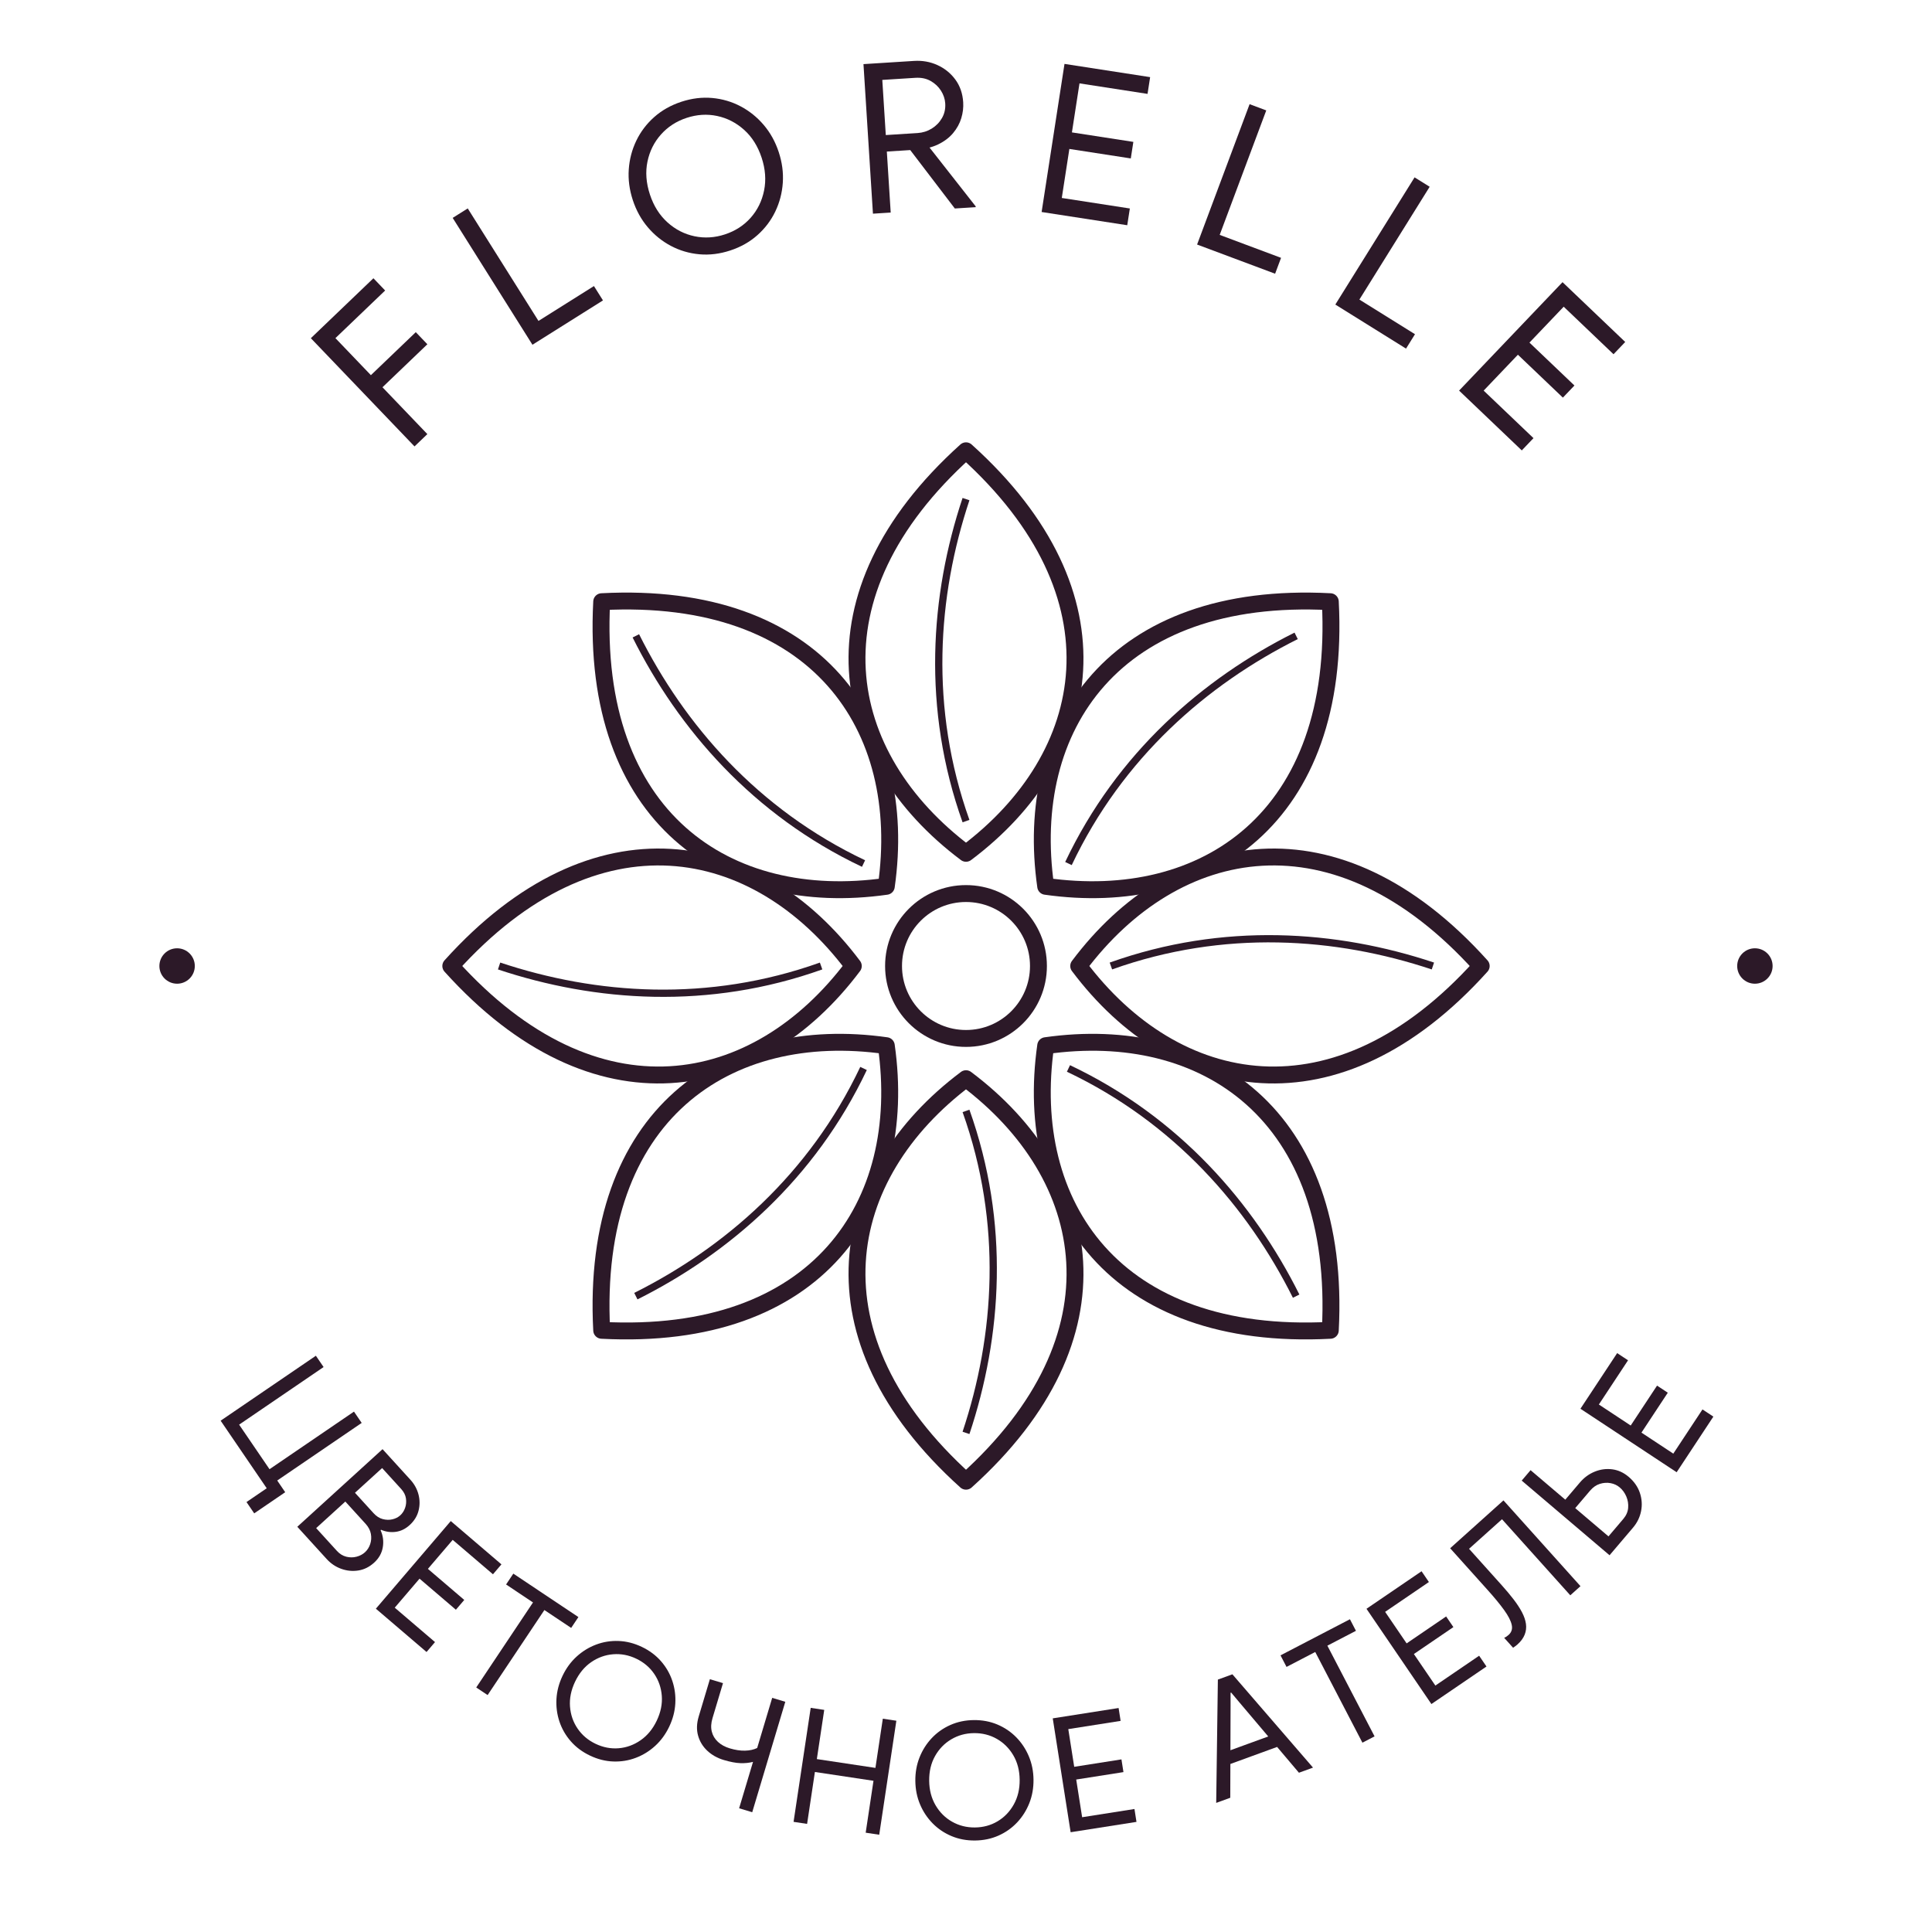
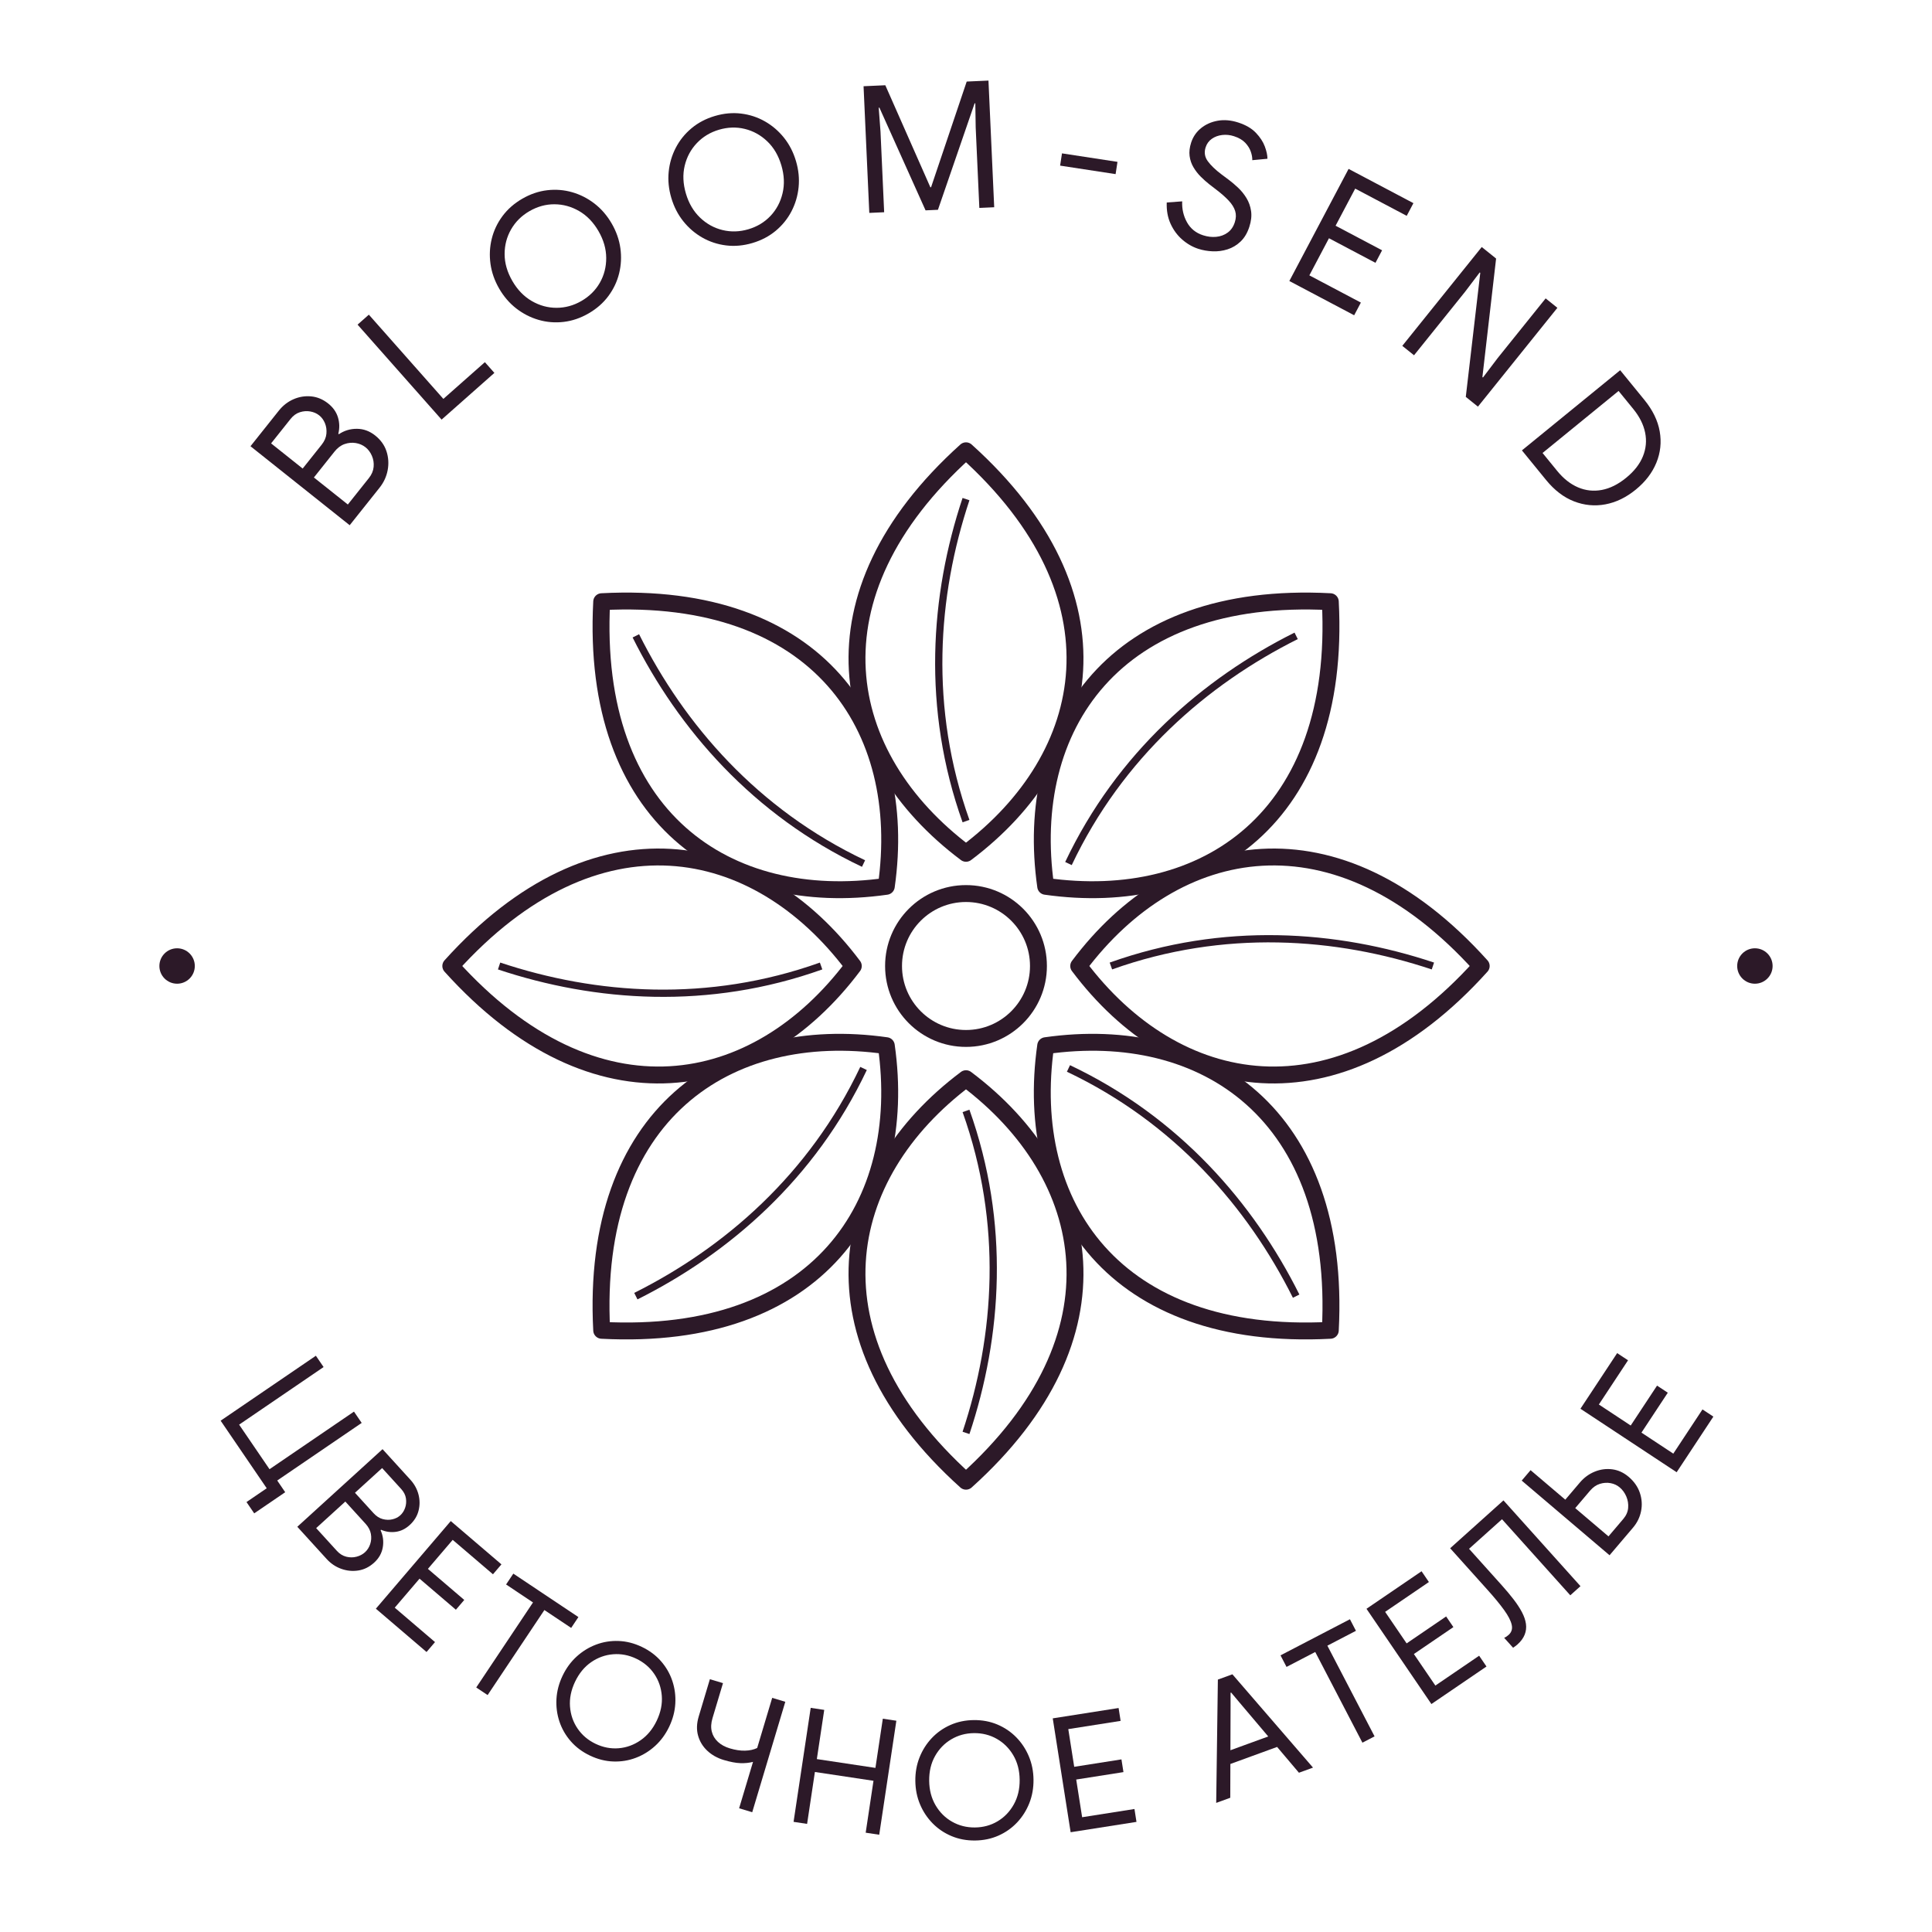
<svg xmlns="http://www.w3.org/2000/svg" viewBox="0 0 120 120" fill="#2c1928" color="#2c1928">
-   <path transform="translate(27.4876 26.0597) rotate(-43.7691) translate(-3.4385 0) scale(0.013 -0.013)" d="M79 0V716H493V635H164V0ZM124 310V390H461V310Z" />
-   <path transform="translate(34.9809 20.2125) rotate(-32.1624) translate(-3.2825 0) scale(0.013 -0.013)" d="M79 0V716H164V81H477V0Z" />
-   <path transform="translate(45.2937 15.3601) rotate(-18.2341) translate(-5.343 0) scale(0.013 -0.013)" d="M411 -16Q332 -16 265.0 13.0Q198 42 148.5 93.5Q99 145 71.5 212.5Q44 280 44 358Q44 436 71.5 503.5Q99 571 148.5 622.5Q198 674 265.0 703.0Q332 732 411 732Q490 732 557.0 703.0Q624 674 673.5 622.5Q723 571 750.5 503.5Q778 436 778 358Q778 280 750.5 212.5Q723 145 673.5 93.5Q624 42 557.0 13.0Q490 -16 411 -16ZM411 65Q489 65 552.5 102.0Q616 139 654.0 205.5Q692 272 692 358Q692 445 654.0 511.0Q616 577 552.5 614.0Q489 651 411 651Q334 651 270.0 614.0Q206 577 168.0 511.0Q130 445 130 358Q130 272 168.0 205.5Q206 139 270.0 102.0Q334 65 411 65Z" />
-   <path transform="translate(57.029 13.094) rotate(-3.6243) translate(-3.8415 0) scale(0.013 -0.013)" d="M79 0V716H321Q381 716 431.5 689.0Q482 662 512.5 614.5Q543 567 543 504Q543 466 529.0 428.5Q515 391 485.5 360.0Q456 329 410.5 310.5Q365 292 302 292H124V371H316Q353 371 385.0 388.0Q417 405 437.0 435.0Q457 465 457 504Q457 536 440.5 566.0Q424 596 394.0 615.5Q364 635 322 635H164V0ZM252 328 345 333 571 4V0H471Z" />
-   <path transform="translate(67.1763 13.5511) rotate(8.7827) translate(-3.536 0) scale(0.013 -0.013)" d="M79 0V716H493V635H164V81H493V0ZM124 318V398H461V318Z" />
-   <path transform="translate(76.4661 15.9788) rotate(20.5082) translate(-3.2825 0) scale(0.013 -0.013)" d="M79 0V716H164V81H477V0Z" />
-   <path transform="translate(84.8538 20.1091) rotate(31.9247) translate(-3.2825 0) scale(0.013 -0.013)" d="M79 0V716H164V81H477V0Z" />
-   <path transform="translate(92.442 25.9924) rotate(43.6502) translate(-3.536 0) scale(0.013 -0.013)" d="M79 0V716H493V635H164V81H493V0ZM124 318V398H461V318Z" />
+   <path transform="translate(23.234 30.7209) rotate(-51.4675) translate(-3.3 0) scale(0.011 -0.011)" d="M79 0V716H336Q391 716 437.5 691.5Q484 667 512.5 623.5Q541 580 541 523Q541 470 514.0 431.0Q487 392 443 372V368Q496 351 530.5 307.0Q565 263 565 203Q565 143 535.0 97.5Q505 52 456.0 26.0Q407 0 350 0ZM124 326V407H336Q374 407 401.0 424.5Q428 442 442.5 468.0Q457 494 457 521Q457 548 443.0 574.0Q429 600 403.0 617.5Q377 635 340 635H164V81H355Q393 81 421.0 99.5Q449 118 464.0 146.5Q479 175 479 204Q479 234 463.5 262.0Q448 290 419.5 308.0Q391 326 351 326Z" />
+   <path transform="translate(28.8577 24.7983) rotate(-41.4986) translate(-2.7775 0) scale(0.011 -0.011)" d="M79 0V716H164V81H477V0Z" />
+   <path transform="translate(36.4707 19.3137) rotate(-30.0413) translate(-4.521 0) scale(0.011 -0.011)" d="M411 -16Q332 -16 265.0 13.0Q198 42 148.5 93.5Q99 145 71.5 212.5Q44 280 44 358Q44 436 71.5 503.5Q99 571 148.5 622.5Q198 674 265.0 703.0Q332 732 411 732Q490 732 557.0 703.0Q624 674 673.5 622.5Q723 571 750.5 503.5Q778 436 778 358Q778 280 750.5 212.5Q723 145 673.5 93.5Q624 42 557.0 13.0Q490 -16 411 -16ZM411 65Q489 65 552.5 102.0Q616 139 654.0 205.5Q692 272 692 358Q692 445 654.0 511.0Q616 577 552.5 614.0Q489 651 411 651Q334 651 270.0 614.0Q206 577 168.0 511.0Q130 445 130 358Q130 272 168.0 205.5Q206 139 270.0 102.0Q334 65 411 65Z" />
+   <path transform="translate(46.6839 14.9258) rotate(-16.4585) translate(-4.521 0) scale(0.011 -0.011)" d="M411 -16Q332 -16 265.0 13.0Q198 42 148.5 93.5Q99 145 71.5 212.5Q44 280 44 358Q44 436 71.5 503.5Q99 571 148.5 622.5Q198 674 265.0 703.0Q332 732 411 732Q490 732 557.0 703.0Q624 674 673.5 622.5Q723 571 750.5 503.5Q778 436 778 358Q778 280 750.5 212.5Q723 145 673.5 93.5Q624 42 557.0 13.0Q490 -16 411 -16ZM411 65Q489 65 552.5 102.0Q616 139 654.0 205.5Q692 272 692 358Q692 445 654.0 511.0Q616 577 552.5 614.0Q489 651 411 651Q334 651 270.0 614.0Q206 577 168.0 511.0Q130 445 130 358Q130 272 168.0 205.5Q206 139 270.0 102.0Q334 65 411 65Z" />
+   <path transform="translate(57.8727 13.0482) rotate(-2.5942) translate(-4.752 0) scale(0.011 -0.011)" d="M79 0V716H202L430 129H434L662 716H785V0H701V455L705 591H701L467 0H397L163 591H159L163 455V0Z" />
+   <path transform="translate(67.1111 13.5411) rotate(8.7023) translate(-2.4145 0) scale(0.011 -0.011)" d="M61 275V345H378V275Z" />
+   <path transform="translate(74.4667 15.2818) rotate(17.9269) translate(-3.0525 0) scale(0.011 -0.011)" d="M279 -16Q227 -16 176.0 6.0Q125 28 86.0 71.0Q47 114 29 178L110 211Q127 149 172.0 107.0Q217 65 281 65Q321 65 354.5 79.5Q388 94 408.5 122.0Q429 150 429 190Q429 226 411.5 251.0Q394 276 359.0 295.5Q324 315 273 333L228 349Q198 360 167.5 375.5Q137 391 111.5 413.5Q86 436 71.0 467.5Q56 499 56 542Q56 594 84.0 637.0Q112 680 161.0 706.0Q210 732 274 732Q341 732 386.5 707.5Q432 683 458.5 649.5Q485 616 494 588L415 554Q409 575 392.0 597.5Q375 620 346.5 635.5Q318 651 275 651Q240 651 209.5 637.0Q179 623 160.5 598.5Q142 574 142 542Q142 497 178.0 471.0Q214 445 275 424L322 408Q354 397 387.5 381.0Q421 365 450.0 340.0Q479 315 497.0 278.5Q515 242 515 191Q515 136 493.5 96.5Q472 57 437.0 32.0Q402 7 360.5 -4.5Q319 -16 279 -16Z" />
+   <path transform="translate(81.9604 18.4459) rotate(27.8555) translate(-2.992 0) scale(0.011 -0.011)" d="M79 0V716H493V635H164V81H493V0ZM124 318V398H461V318Z" />
+   <path transform="translate(89.4482 23.3693) rotate(38.7966) translate(-3.883 0) scale(0.011 -0.011)" d="M79 0V716H183L542 146H546L542 284V716H627V0H539L164 597H160L164 459V0Z" />
+   <path transform="translate(96.4173 30.2884) rotate(50.7903) translate(-3.8555 0) scale(0.011 -0.011)" d="M79 0V716H295Q407 716 488.0 670.5Q569 625 613.0 544.0Q657 463 657 358Q657 253 613.0 172.5Q569 92 488.0 46.0Q407 0 295 0ZM164 81H295Q379 81 441.0 113.5Q503 146 537.0 208.0Q571 270 571 358Q571 446 537.0 508.0Q503 570 441.0 602.5Q379 635 295 635H164Z" />
  <path transform="translate(15.2538 90.5136) rotate(55.7089) translate(-3.54 0) scale(0.01 -0.01)" d="M587 -152V0H79V716H164V81H499V716H584V81H672V-152Z" />
  <path transform="translate(19.9546 96.4647) rotate(47.6795) translate(-3 0) scale(0.01 -0.01)" d="M79 0V716H336Q391 716 437.5 691.5Q484 667 512.5 623.5Q541 580 541 523Q541 470 514.0 431.0Q487 392 443 372V368Q496 351 530.5 307.0Q565 263 565 203Q565 143 535.0 97.5Q505 52 456.0 26.0Q407 0 350 0ZM124 326V407H336Q374 407 401.0 424.5Q428 442 442.5 468.0Q457 494 457 521Q457 548 443.0 574.0Q429 600 403.0 617.5Q377 635 340 635H164V81H355Q393 81 421.0 99.5Q449 118 464.0 146.5Q479 175 479 204Q479 234 463.5 262.0Q448 290 419.5 308.0Q391 326 351 326Z" />
  <path transform="translate(24.8133 101.1728) rotate(40.5175) translate(-2.72 0) scale(0.01 -0.01)" d="M79 0V716H493V635H164V81H493V0ZM124 318V398H461V318Z" />
  <path transform="translate(29.9293 105.0451) rotate(33.7258) translate(-2.65 0) scale(0.01 -0.01)" d="M223 0V665H308V0ZM22 635V716H508V635Z" />
  <path transform="translate(36.7146 108.8988) rotate(25.4636) translate(-4.11 0) scale(0.01 -0.01)" d="M411 -16Q332 -16 265.0 13.0Q198 42 148.5 93.5Q99 145 71.5 212.5Q44 280 44 358Q44 436 71.5 503.5Q99 571 148.5 622.5Q198 674 265.0 703.0Q332 732 411 732Q490 732 557.0 703.0Q624 674 673.5 622.5Q723 571 750.5 503.5Q778 436 778 358Q778 280 750.5 212.5Q723 145 673.5 93.5Q624 42 557.0 13.0Q490 -16 411 -16ZM411 65Q489 65 552.5 102.0Q616 139 654.0 205.5Q692 272 692 358Q692 445 654.0 511.0Q616 577 552.5 614.0Q489 651 411 651Q334 651 270.0 614.0Q206 577 168.0 511.0Q130 445 130 358Q130 272 168.0 205.5Q206 139 270.0 102.0Q334 65 411 65Z" />
  <path transform="translate(44.4615 111.8831) rotate(16.6725) translate(-3.15 0) scale(0.01 -0.01)" d="M466 0V301Q435 282 393.5 271.0Q352 260 288 260Q226 260 174.5 285.5Q123 311 92.5 359.0Q62 407 62 474V716H147V489Q147 441 166.5 408.0Q186 375 221.5 357.5Q257 340 304 340Q357 340 398.5 353.5Q440 367 466 391V716H551V0Z" />
  <path transform="translate(51.9499 113.5584) rotate(8.5478) translate(-3.48 0) scale(0.01 -0.01)" d="M79 0V716H164V0ZM124 326V407H552V326ZM532 0V716H617V0Z" />
  <path transform="translate(60.56 114.1571) rotate(-0.5924) translate(-4.11 0) scale(0.01 -0.01)" d="M411 -16Q332 -16 265.0 13.0Q198 42 148.5 93.5Q99 145 71.5 212.5Q44 280 44 358Q44 436 71.5 503.5Q99 571 148.5 622.5Q198 674 265.0 703.0Q332 732 411 732Q490 732 557.0 703.0Q624 674 673.5 622.5Q723 571 750.5 503.5Q778 436 778 358Q778 280 750.5 212.5Q723 145 673.5 93.5Q624 42 557.0 13.0Q490 -16 411 -16ZM411 65Q489 65 552.5 102.0Q616 139 654.0 205.5Q692 272 692 358Q692 445 654.0 511.0Q616 577 552.5 614.0Q489 651 411 651Q334 651 270.0 614.0Q206 577 168.0 511.0Q130 445 130 358Q130 272 168.0 205.5Q206 139 270.0 102.0Q334 65 411 65Z" />
  <path transform="translate(68.4059 113.5037) rotate(-8.9287) translate(-2.72 0) scale(0.01 -0.01)" d="M79 0V716H493V635H164V81H493V0ZM124 318V398H461V318Z" />
  <path transform="translate(73.2346 112.5181) rotate(-14.1441) translate(-1.16 0) scale(0.01 -0.01)" d="" />
  <path transform="translate(78.5469 110.8853) rotate(-20.026) translate(-3.35 0) scale(0.01 -0.01)" d="M15 0 287 716H383L655 0H562L365 535L337 612H333L305 535L108 0ZM325 197V277H490L519 197ZM131 197 160 277H325V197Z" />
  <path transform="translate(84.9951 108.0474) rotate(-27.4842) translate(-2.65 0) scale(0.01 -0.01)" d="M223 0V665H308V0ZM22 635V716H508V635Z" />
  <path transform="translate(90.5018 104.7543) rotate(-34.2759) translate(-2.72 0) scale(0.01 -0.01)" d="M79 0V716H493V635H164V81H493V0ZM124 318V398H461V318Z" />
  <path transform="translate(96.1833 100.2998) rotate(-41.9192) translate(-3.455 0) scale(0.01 -0.01)" d="M78 -8Q71 -8 62.0 -7.0Q53 -6 45 -5V78Q53 75 61.5 74.0Q70 73 78 73Q115 73 134.0 107.0Q153 141 160.0 206.5Q167 272 167 366V716H612V0H527V635H252V331Q252 269 248.0 216.5Q244 164 233.5 122.5Q223 81 203.5 52.0Q184 23 153.0 7.5Q122 -8 78 -8Z" />
  <path transform="translate(101.2673 95.0758) rotate(-49.6366) translate(-2.79 0) scale(0.01 -0.01)" d="M164 716V81H306Q348 81 378.0 102.5Q408 124 424.5 157.0Q441 190 441 225Q441 256 424.5 285.0Q408 314 378.0 333.0Q348 352 306 352H124V433H304Q364 433 415.0 406.5Q466 380 496.5 333.0Q527 286 527 225Q527 159 496.5 108.0Q466 57 415.0 28.5Q364 0 304 0H79V716Z" />
  <path transform="translate(105.2031 89.8327) rotate(-56.5764) translate(-2.72 0) scale(0.01 -0.01)" d="M79 0V716H493V635H164V81H493V0ZM124 318V398H461V318Z" />
  <circle cx="11" cy="60" r="1.1" />
  <circle cx="109" cy="60" r="1.1" />
  <g fill="none" stroke="currentColor" stroke-width="1.05" stroke-linejoin="round">
    <path transform="rotate(0 60 60)" d="M60 53 C52 47 50 37 60 28 C70 37 68 47 60 53Z" />
    <path transform="rotate(45 60 60)" d="M60 53 C52 47 50 37 60 28 C70 37 68 47 60 53Z" />
    <path transform="rotate(90 60 60)" d="M60 53 C52 47 50 37 60 28 C70 37 68 47 60 53Z" />
    <path transform="rotate(135 60 60)" d="M60 53 C52 47 50 37 60 28 C70 37 68 47 60 53Z" />
    <path transform="rotate(180 60 60)" d="M60 53 C52 47 50 37 60 28 C70 37 68 47 60 53Z" />
    <path transform="rotate(225 60 60)" d="M60 53 C52 47 50 37 60 28 C70 37 68 47 60 53Z" />
    <path transform="rotate(270 60 60)" d="M60 53 C52 47 50 37 60 28 C70 37 68 47 60 53Z" />
    <path transform="rotate(315 60 60)" d="M60 53 C52 47 50 37 60 28 C70 37 68 47 60 53Z" />
    <circle cx="60" cy="60" r="4.5" />
  </g>
  <g fill="none" stroke="currentColor" stroke-width=".45">
    <path transform="rotate(0 60 60)" d="M60 51 C57.5 44 58 37 60 31" />
    <path transform="rotate(45 60 60)" d="M60 51 C57.5 44 58 37 60 31" />
    <path transform="rotate(90 60 60)" d="M60 51 C57.5 44 58 37 60 31" />
    <path transform="rotate(135 60 60)" d="M60 51 C57.5 44 58 37 60 31" />
    <path transform="rotate(180 60 60)" d="M60 51 C57.5 44 58 37 60 31" />
    <path transform="rotate(225 60 60)" d="M60 51 C57.5 44 58 37 60 31" />
    <path transform="rotate(270 60 60)" d="M60 51 C57.5 44 58 37 60 31" />
    <path transform="rotate(315 60 60)" d="M60 51 C57.5 44 58 37 60 31" />
  </g>
</svg>
